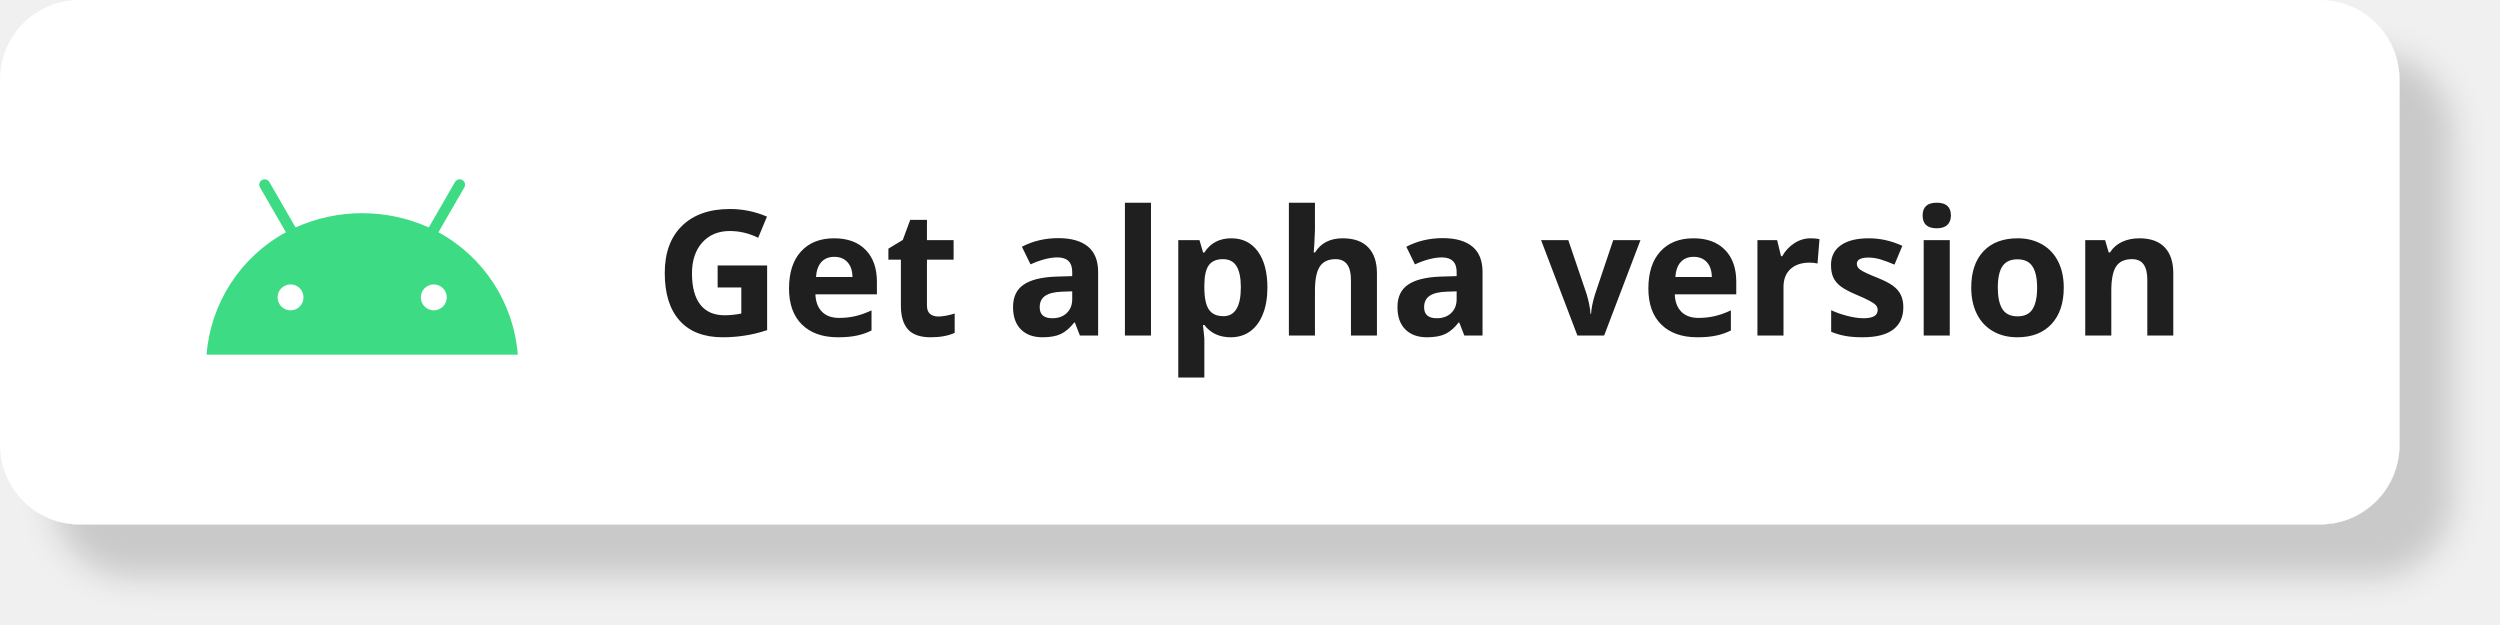
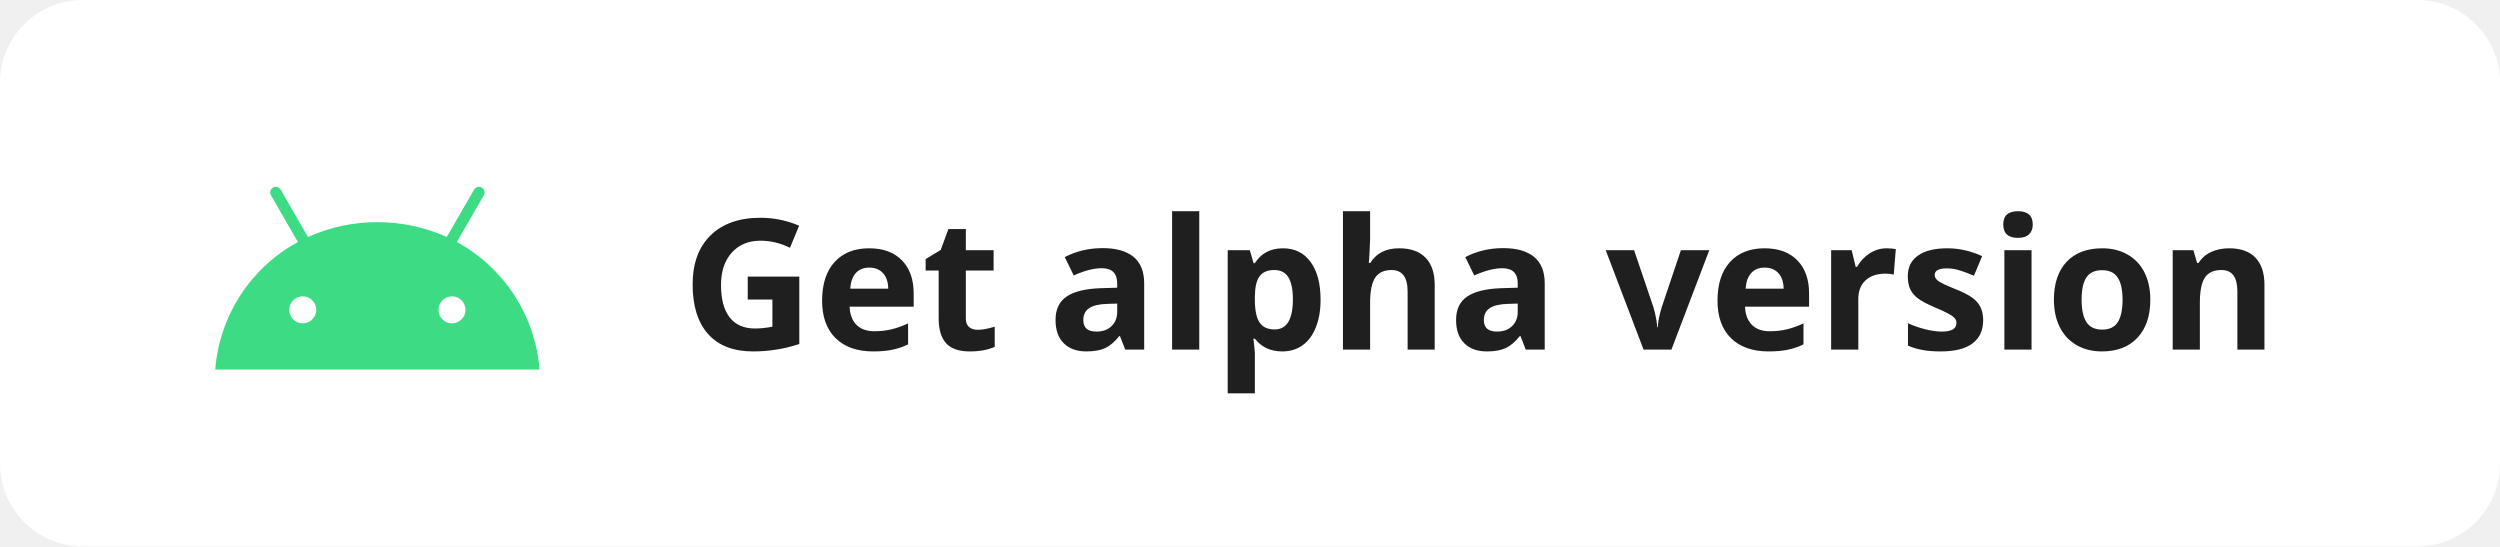
- <svg xmlns="http://www.w3.org/2000/svg" width="472" height="118" viewBox="0 0 472 118">
-   <defs>
-     <filter id="Rectangle_4" x="0" y="0" width="472" height="118" filterUnits="userSpaceOnUse">
-       <feOffset dx="10" dy="10" input="SourceAlpha" />
-       <feGaussianBlur stdDeviation="3" result="blur" />
-       <feFlood flood-opacity="0.161" />
-       <feComposite operator="in" in2="blur" />
-       <feComposite in="SourceGraphic" />
-     </filter>
-   </defs>
-   <g id="Groupe_25" data-name="Groupe 25" transform="translate(-735.745 -799.892)">
-     <g transform="matrix(1, 0, 0, 1, 735.75, 799.89)" filter="url(#Rectangle_4)">
-       <rect id="Rectangle_4-2" data-name="Rectangle 4" width="453" height="99" rx="15" transform="translate(0 0)" fill="#fff" />
-     </g>
+ <svg xmlns="http://www.w3.org/2000/svg" width="453" height="99" viewBox="0 0 453 99">
+   <g id="Groupe_31" data-name="Groupe 31" transform="translate(-735.745 -799.892)">
+     <rect id="Rectangle_4" data-name="Rectangle 4" width="453" height="99" rx="15" transform="translate(735.745 799.892)" fill="#fff" />
    <g id="Groupe_15" data-name="Groupe 15" transform="translate(758.745 828.242)">
      <text id="Get_alpha_version" data-name="Get alpha version" transform="translate(245.193 35)" fill="#1f1f1f" font-size="33" font-family="OpenSans-Bold, Open Sans" font-weight="700">
        <tspan x="-144.609" y="0">Get alpha version</tspan>
      </text>
      <path id="android" d="M43.211,24.7a2.447,2.447,0,1,1,2.446-2.447A2.447,2.447,0,0,1,43.211,24.7m-27.044,0a2.447,2.447,0,1,1,2.446-2.447A2.447,2.447,0,0,1,16.167,24.7M44.088,9.958l4.89-8.469A1.017,1.017,0,1,0,47.216.471L42.265,9.046a30.738,30.738,0,0,0-25.152,0L12.162.471A1.017,1.017,0,0,0,10.4,1.488l4.89,8.47A28.872,28.872,0,0,0,.31,33.068H59.068a28.875,28.875,0,0,0-14.98-23.11" transform="translate(15.69 5.542)" fill="#3ddc84" />
    </g>
  </g>
</svg>
